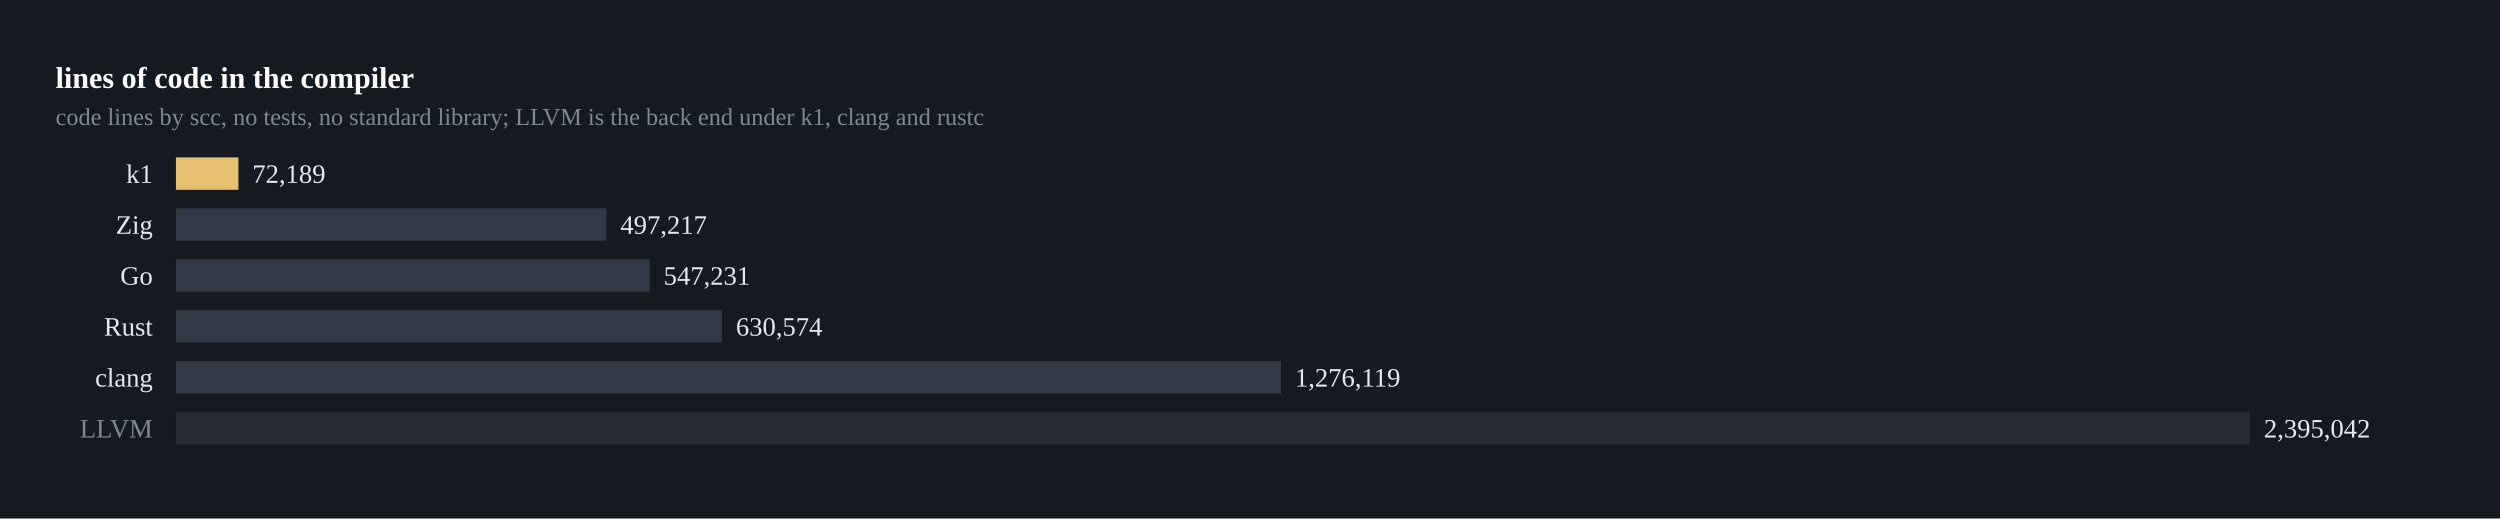
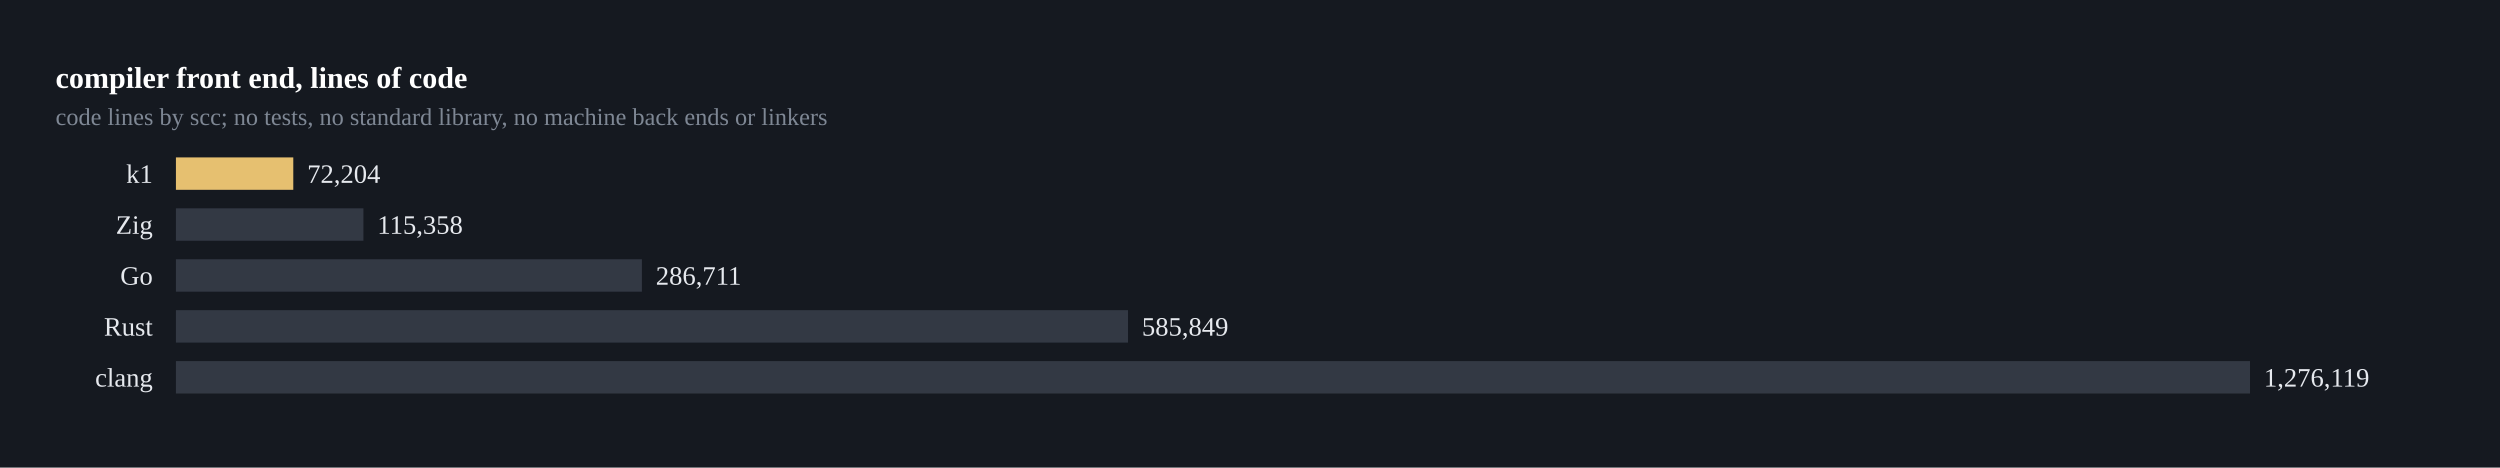
- <svg xmlns="http://www.w3.org/2000/svg" viewBox="0 0 1080 224" width="1080" height="224" style="max-width:100%;height:auto" font-family="var(--mono, 'Martian Mono', ui-monospace, Menlo, monospace)" font-size="12">
+ <svg xmlns="http://www.w3.org/2000/svg" viewBox="0 0 1080 202" width="1080" height="202" style="max-width:100%;height:auto" font-family="var(--mono, 'Martian Mono', ui-monospace, Menlo, monospace)" font-size="12">
  <style>
  .bg { fill: var(--p, #151920); }
  .t1 { fill: var(--b, #FFFFFF); font-weight: 600; font-size: 13px; }
  .t2 { fill: var(--m, #7E8794); font-size: 10.5px; }
  .t3 { fill: var(--f, #E6E9EE); font-size: 11.5px; font-variant-numeric: tabular-nums; }
  .t4 { fill: var(--m, #7E8794); font-size: 11px; font-style: italic; }
  text.muted { fill: var(--m, #7E8794); }
  rect.k1 { fill: var(--s, #E6C070); }
  rect.k1-dim { fill: var(--s, #E6C070); opacity: .45; }
  rect.other { fill: var(--l2, #333944); }
  rect.muted { fill: var(--l, #262B34); }
  .ref { stroke: var(--m, #7E8794); stroke-width: 1; stroke-dasharray: 3 3; }
</style>
-   <rect class="bg" width="1080" height="224" />
-   <text class="t1" x="24" y="38">lines of code in the compiler</text>
-   <text class="t2" x="24" y="54">code lines by scc, no tests, no standard library; LLVM is the back end under k1, clang and rustc</text>
+   <rect class="bg" width="1080" height="202" />
+   <text class="t1" x="24" y="38">compiler front end, lines of code</text>
+   <text class="t2" x="24" y="54">code lines by scc; no tests, no standard library, no machine back ends or linkers</text>
  <text class="t3 k1" x="66" y="79" text-anchor="end">k1</text>
-   <rect class="k1" x="76" y="68" width="27.0" height="14" />
-   <text class="t3" x="109.0" y="79">72,189</text>
+   <rect class="k1" x="76" y="68" width="50.7" height="14" />
+   <text class="t3" x="132.7" y="79">72,204</text>
  <text class="t3 other" x="66" y="101" text-anchor="end">Zig</text>
-   <rect class="other" x="76" y="90" width="186.0" height="14" />
-   <text class="t3" x="268.0" y="101">497,217</text>
+   <rect class="other" x="76" y="90" width="81.0" height="14" />
+   <text class="t3" x="163.0" y="101">115,358</text>
  <text class="t3 other" x="66" y="123" text-anchor="end">Go</text>
-   <rect class="other" x="76" y="112" width="204.7" height="14" />
-   <text class="t3" x="286.7" y="123">547,231</text>
+   <rect class="other" x="76" y="112" width="201.3" height="14" />
+   <text class="t3" x="283.3" y="123">286,711</text>
  <text class="t3 other" x="66" y="145" text-anchor="end">Rust</text>
-   <rect class="other" x="76" y="134" width="235.9" height="14" />
-   <text class="t3" x="317.9" y="145">630,574</text>
+   <rect class="other" x="76" y="134" width="411.3" height="14" />
+   <text class="t3" x="493.3" y="145">585,849</text>
  <text class="t3 other" x="66" y="167" text-anchor="end">clang</text>
-   <rect class="other" x="76" y="156" width="477.4" height="14" />
-   <text class="t3" x="559.4" y="167">1,276,119</text>
-   <text class="t3 muted" x="66" y="189" text-anchor="end">LLVM</text>
-   <rect class="muted" x="76" y="178" width="896.0" height="14" />
-   <text class="t3" x="978.0" y="189">2,395,042</text>
+   <rect class="other" x="76" y="156" width="896.0" height="14" />
+   <text class="t3" x="978.0" y="167">1,276,119</text>
</svg>
